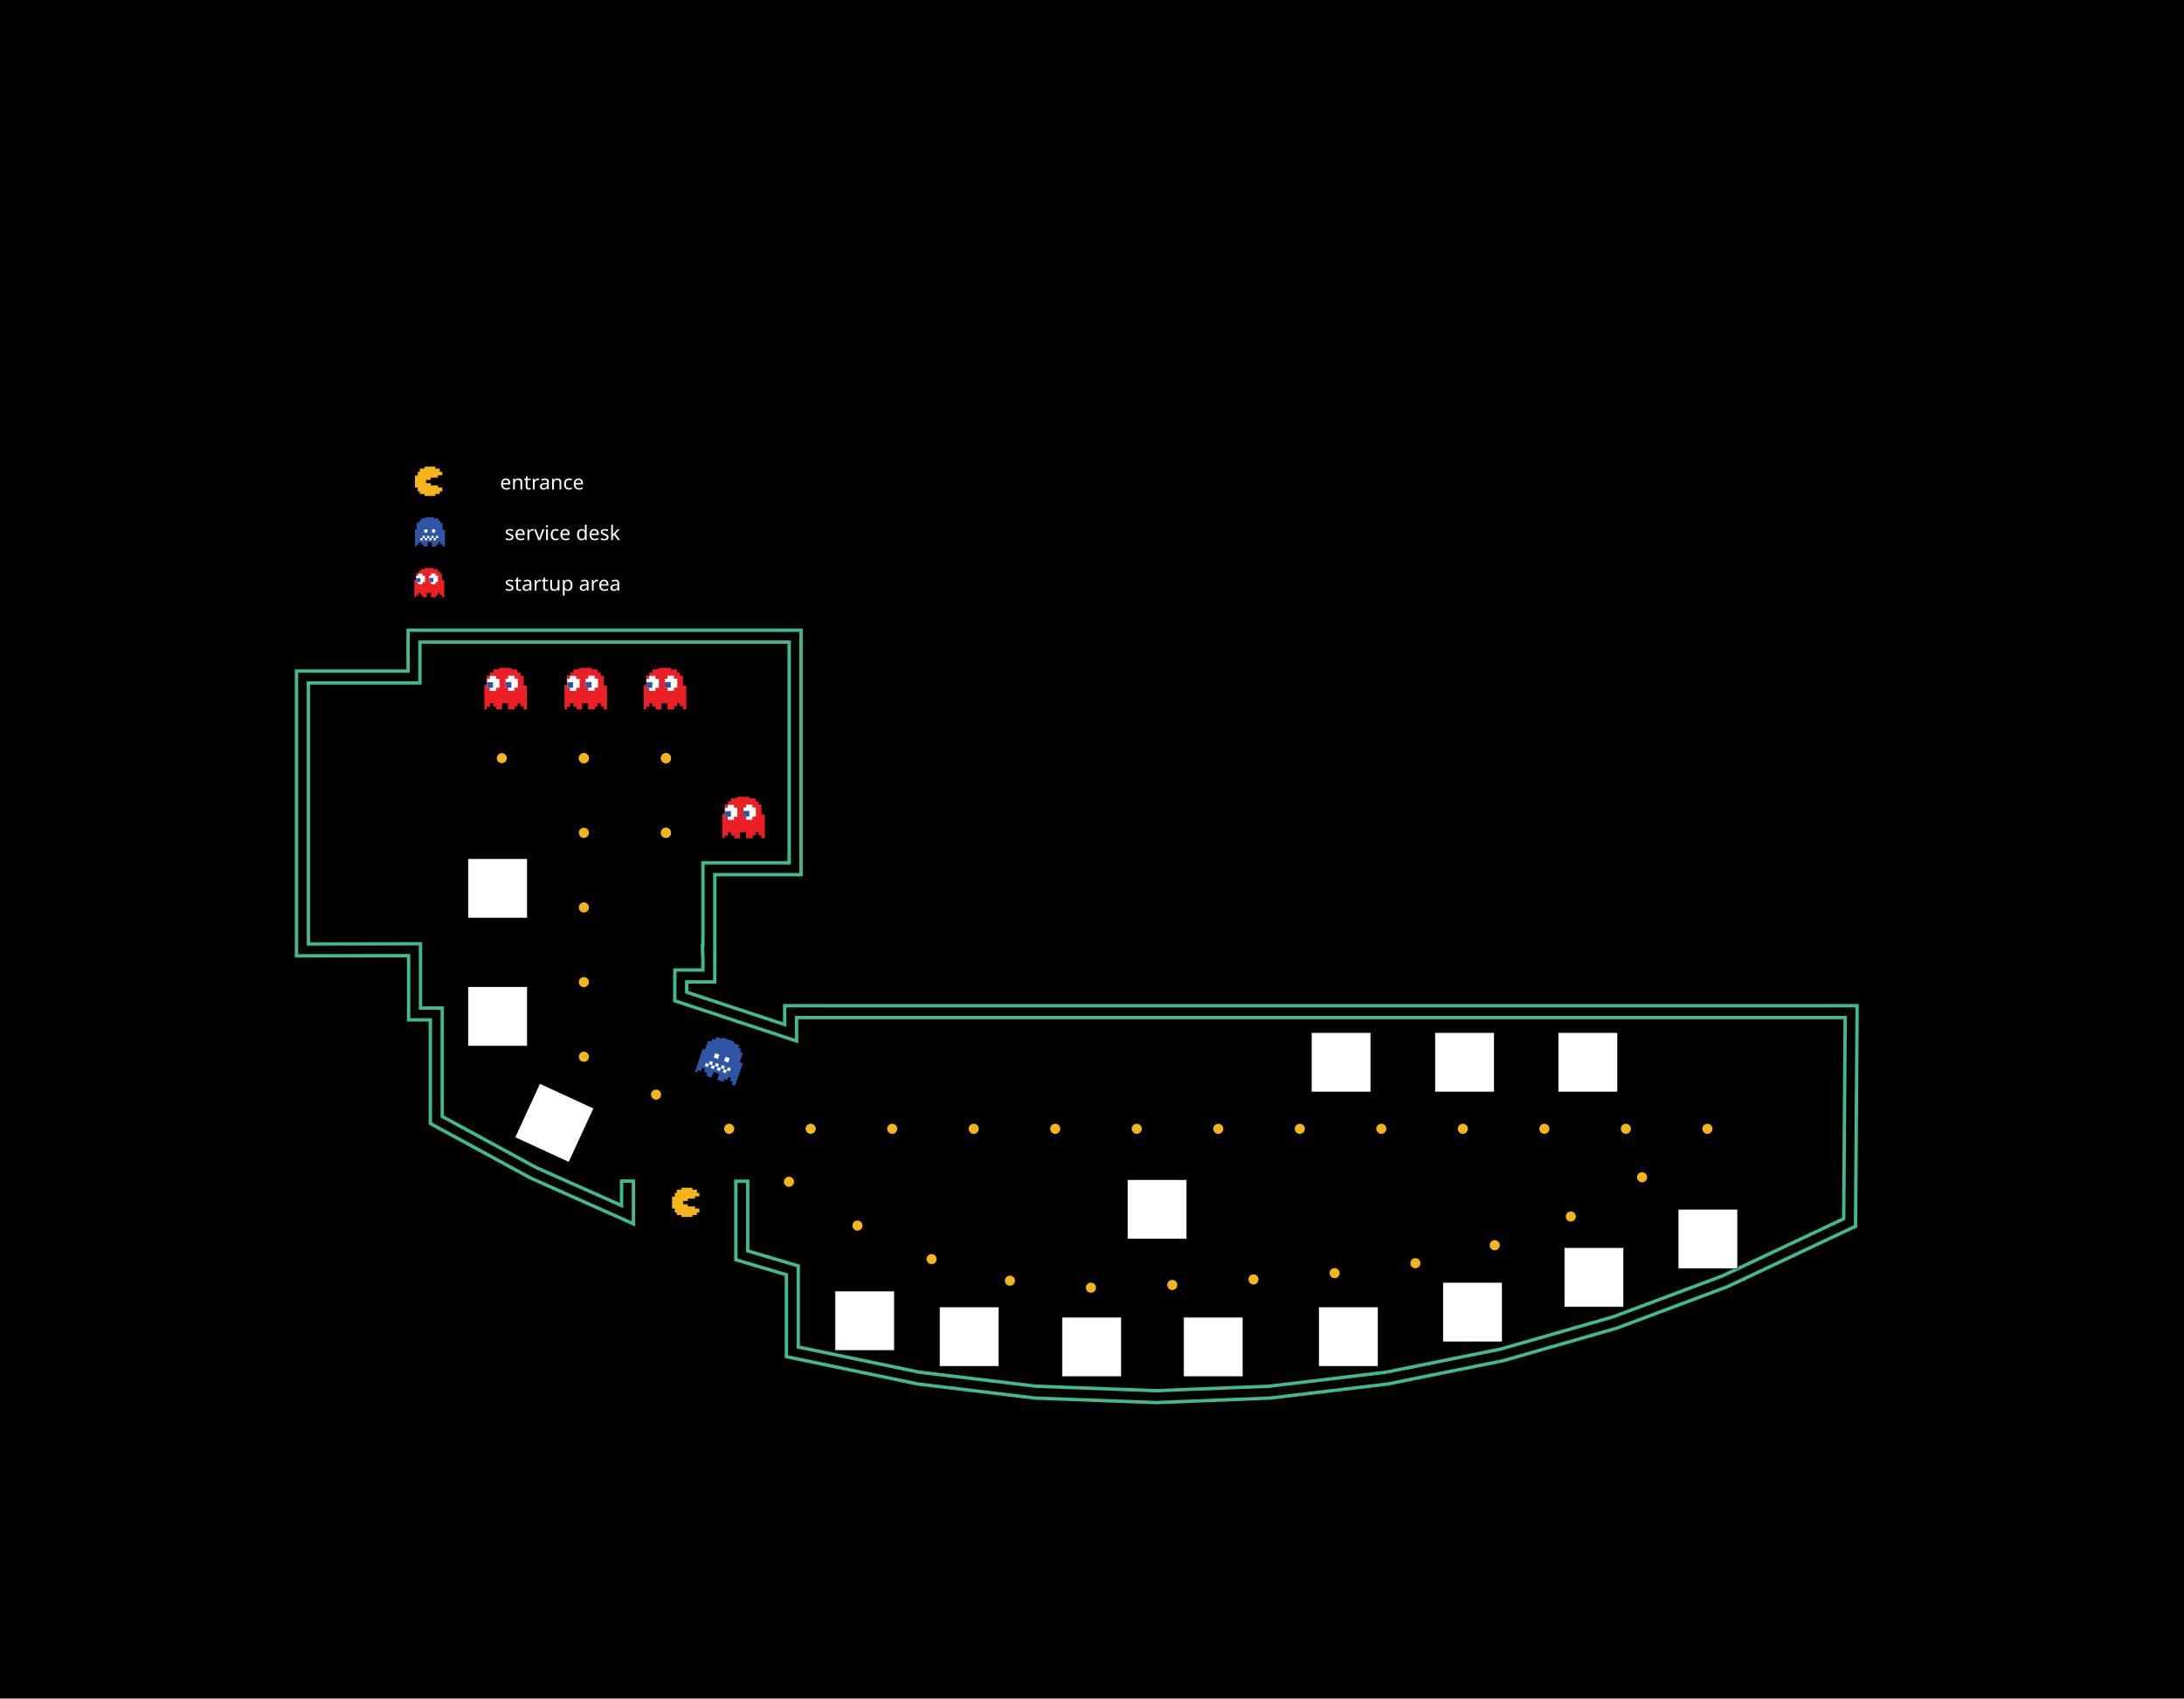
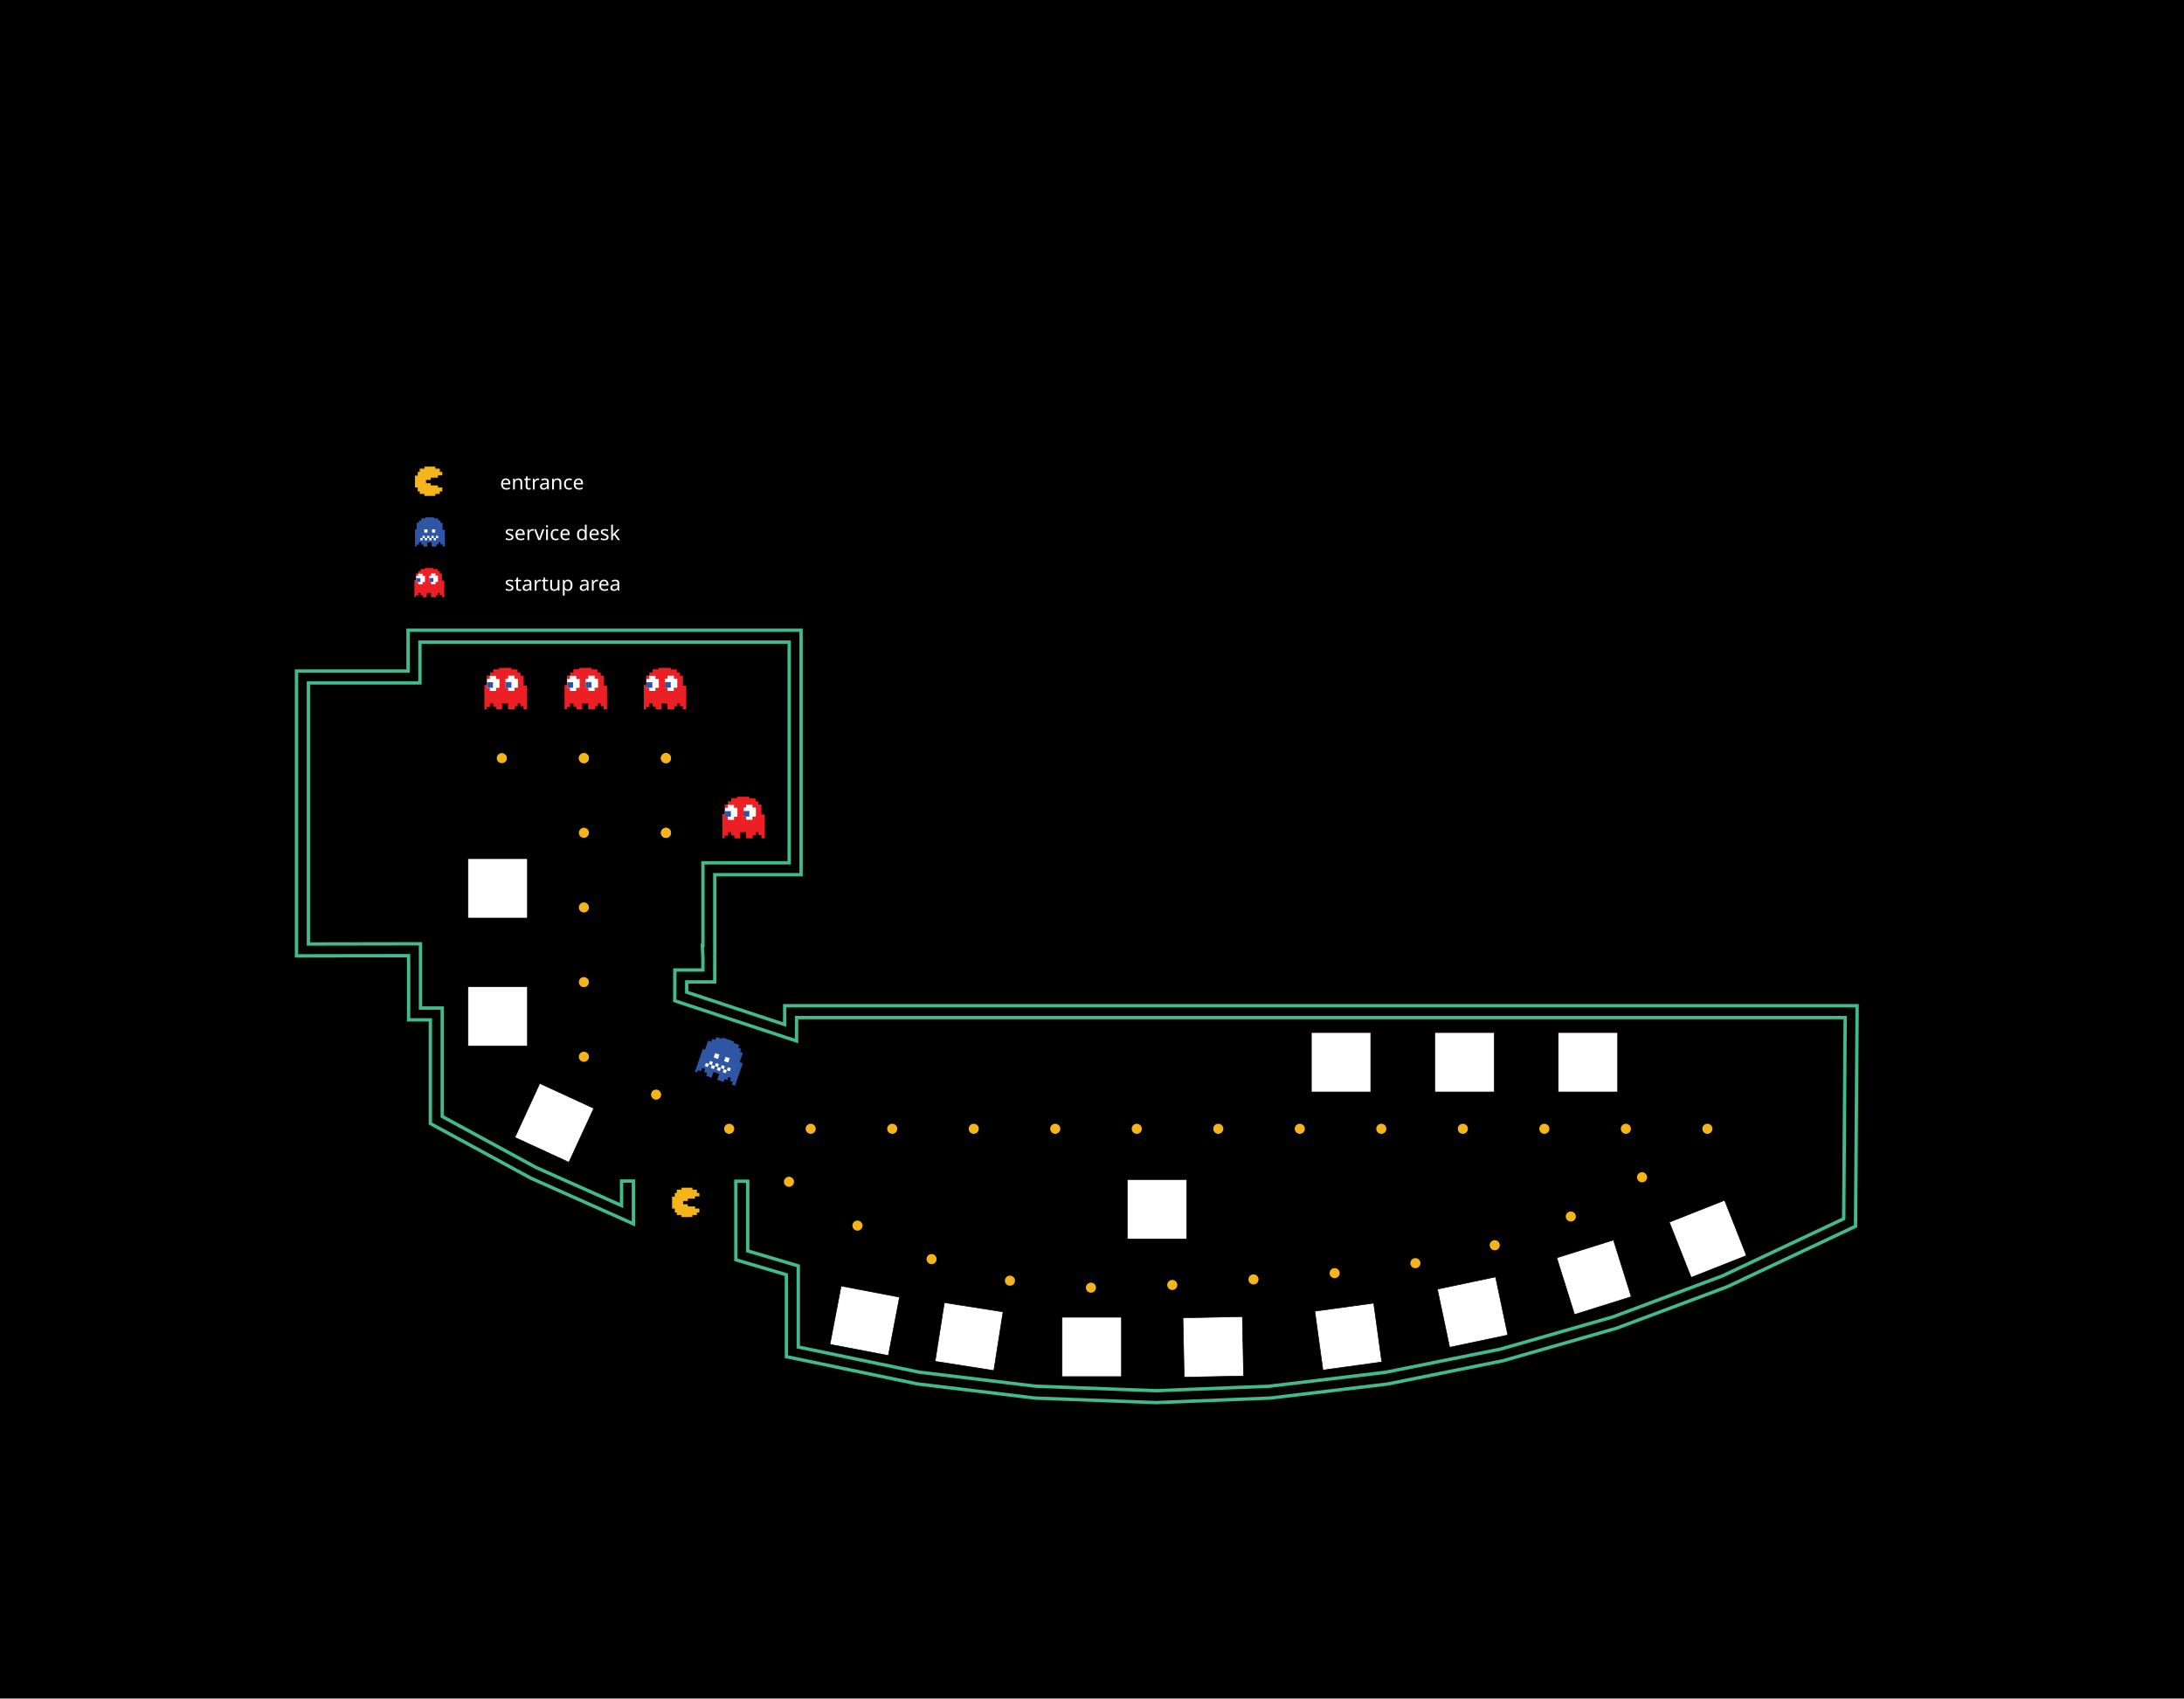
<svg xmlns="http://www.w3.org/2000/svg" version="1.1" id="KTH_Innovation" x="0px" y="0px" viewBox="0 0 1837.8 1429.26" style="enable-background: new 0 0 1837.8 1429.26" xml:space="preserve">
  <defs id="defs98" />
  <style type="text/css" id="style1">
    .st0 {
      fill: none;
      stroke: #42ba8d;
      stroke-width: 2.835;
      stroke-miterlimit: 10;
    }
    .st1 {
      fill: #f4b41a;
    }
    .st2 {
      fill: #ec2024;
    }
    .st3 {
      fill: #ffffff;
    }
    .st4 {
      fill: #2f55a5;
    }
    .st5 {
      fill: none;
    }
    .st6 {
      font-family: "PixelOperator8";
    }
    .st7 {
      font-size: 17.008px;
    }
    .st8 {
      fill: #b3e3d1;
    }
    .st9 {
      font-size: 25.512px;
    }
    .st10 {
      fill: none;
      stroke: #f4b41a;
      stroke-width: 8.504;
      stroke-linecap: round;
      stroke-miterlimit: 10;
    }
    .st11 {
      fill: none;
      stroke: #f4b41a;
      stroke-width: 8.504;
      stroke-linecap: round;
      stroke-miterlimit: 10;
      stroke-dasharray: 0, 68.492;
    }
    .st12 {
      fill: none;
      stroke: #f4b41a;
      stroke-width: 8.504;
      stroke-linecap: round;
      stroke-miterlimit: 10;
      stroke-dasharray: 0, 68.595;
    }
    .st13 {
      fill: none;
      stroke: #f4b41a;
      stroke-width: 8.504;
      stroke-linecap: round;
      stroke-miterlimit: 10;
      stroke-dasharray: 0, 62.829;
    }
    .st14 {
      font-family: "CrackMan-Regular";
    }
    .st15 {
      font-size: 99.213px;
    }
    .st16 {
      font-size: 28.346px;
    }
    .st17 {
      font-family: "Lato-Regular";
    }
  </style>
  <g id="BG">
    <rect y="0" width="1837.8" height="1429.39" id="rect1" />
  </g>
  <g id="Layout">
    <g id="g1">
      <path class="st0" d="M619.2,994.06c3.33,0.01,6.67,0.03,10,0.04v58.62l42.52,12.6v68.26l101.78,21.18l98.19,11.82l101.11,3.78    l95.27-3.78l97.89-11.73l96.83-19.52l94.38-27.06l92.36-34.59l101.91-48.04l1.25-169.27H670.31v19.71l-102.5-33.88l0.07-25.87    h23.6l0.03-8.78c0-0.45,0.01-0.9-0.02-1.37l-0.47-10.48h0.49v-69.6h72.58V540.38H353.37v34.34h-93.86v219.7l94.33-0.16v54.06h18.3    v91.26l79,42.94c5.33,2.38,55.33,24.66,71.89,32.04v-20.62c3.33,0,6.67,0.01,10,0.01c0,3.33,0,6.67,0,10v26.01l-8.77-3.91    c-0.44-0.2-77.55-34.57-77.55-34.57l-84.57-45.97V858.3h-18.3v-54.05l-94.33,0.16V564.7h93.86v-34.34h321.95c2.92,0,5.85,0,8.77,0    c0,68.57,0,137.15,0,205.72H601.5v69.6h-0.03c0.03,0.64,0.03,1.27,0.03,1.88l-0.05,18.75h-23.59l-0.02,8.65l40.14,13.27    c0,0,26.51,8.76,42.33,13.99v-15.87c42.35,0,84.7,0,127.04,0c0,0,387.67,0,775.35,0v8.77v-4.38v4.38l-1.3,176.87l-107.97,50.9    l-93.11,34.88l-95.14,27.28l-97.61,19.68l-98.68,11.82l-96.05,3.81l-101.91-3.81l-99.03-11.92l-110.16-22.92v-68.93    c-14.17-4.2-28.35-8.4-42.52-12.6C619.2,1038.15,619.2,1016.1,619.2,994.06z" id="path1" />
    </g>
  </g>
  <g id="Icons">
    <g id="g26">
      <g id="g2">
        <polygon class="st1" points="565.54,1017.05 567.84,1017.05 567.84,1020.39 569.51,1020.39 569.51,1022.48 573.48,1022.48      573.48,1024.15 582.67,1024.15 582.67,1022.48 586.43,1022.48 586.43,1020.39 588.52,1020.39 588.52,1017.05 584.92,1017.05      584.92,1015.25 578.8,1015.32 578.76,1013.44 574.87,1013.4 574.83,1010.73 578.76,1010.69 578.76,1008.76 584.84,1008.72      584.84,1006.84 588.54,1006.8 588.52,1003.89 586.43,1003.89 586.43,1001.18 582.67,1001.18 582.67,999.51 573.48,999.51      573.48,1001.18 569.51,1001.18 569.51,1003.89 567.84,1003.89 567.84,1007.03 565.54,1007.03    " id="polygon1" />
      </g>
      <g id="g5">
        <polygon class="st2" points="443.37,596.95 443.36,596.8 443.36,576.89 440.57,576.94 440.52,568.6 438.08,568.6 438.03,565.92      435.5,565.92 435.5,563.35 430.38,563.3 430.28,562.03 419.95,562.03 419.9,563.25 415.04,563.3 415.04,565.87 412.35,565.82      412.35,568.45 409.57,568.45 409.52,576.53 407.59,576.48 407.64,596.9 409.57,596.9 409.58,594.78 412.3,594.78 412.3,591.9      415.05,591.88 415.05,594.57 417.64,594.61 417.67,597 422.47,597.03 422.47,591.88 427.5,591.85 427.47,597 433.26,597.03      433.3,594.44 435.65,594.44 435.62,591.85 438.01,591.85 438.03,594.42 440.52,594.37 440.52,596.97    " id="polygon2" />
        <g id="g3">
          <polygon class="st3" points="435.8,571.12 432.92,571.12 432.92,568.64 427.65,568.64 427.65,571.12 425.37,571.12       425.37,578.72 427.65,578.72 427.65,581.4 432.92,581.4 432.92,578.72 435.8,578.72     " id="polygon3" />
        </g>
        <g id="g4">
          <polygon class="st3" points="420.3,571.3 417.42,571.3 417.42,568.84 412.16,568.84 412.16,571.3 409.87,571.3 409.87,578.82       412.16,578.82 412.16,581.47 417.42,581.47 417.42,578.82 420.3,578.82     " id="polygon4" />
        </g>
        <rect x="425.37" y="573.99" class="st4" width="4.97" height="4.72" id="rect4" />
        <rect x="409.87" y="574.13" class="st4" width="4.97" height="4.67" id="rect5" />
      </g>
      <g id="g16">
        <polygon class="st4" points="618.49,913.75 618.53,913.6 625.07,894.8 622.41,893.93 625.1,886.04 622.8,885.24 623.63,882.69      621.24,881.86 622.09,879.42 617.27,877.7 617.59,876.47 607.84,873.08 607.39,874.21 602.78,872.66 601.93,875.09      599.41,874.16 598.55,876.64 595.92,875.73 593.22,883.35 591.41,882.67 584.75,901.96 586.58,902.6 587.29,900.6 589.86,901.49      590.8,898.77 593.41,899.66 592.52,902.2 594.95,903.08 594.19,905.35 598.72,906.96 600.41,902.09 605.18,903.72 603.45,908.57      608.91,910.51 609.8,908.07 612.02,908.84 612.85,906.38 615.1,907.17 614.28,909.61 616.64,910.38 615.78,912.83    " id="polygon5" />
        <g id="g15">
          <rect x="601.09" y="886.89" transform="matrix(0.3284 -0.9445 0.9445 0.3284 -434.463 1166.431)" class="st3" width="3.85" height="3.69" id="rect6" />
          <rect x="609.8" y="889.92" transform="matrix(0.3284 -0.9445 0.9445 0.3284 -431.477 1176.694)" class="st3" width="3.85" height="3.69" id="rect7" />
          <rect x="593.53" y="894.93" transform="matrix(0.3284 -0.9445 0.9445 0.3284 -447.0484 1163.794)" class="st3" width="2.67" height="2.67" id="rect8" />
          <rect x="596.91" y="893.25" transform="matrix(0.3284 -0.9445 0.9445 0.3284 -443.1895 1165.852)" class="st3" width="2.67" height="2.67" id="rect9" />
          <rect x="598.56" y="896.65" transform="matrix(0.3284 -0.9445 0.9445 0.3284 -445.2909 1169.7)" class="st3" width="2.67" height="2.67" id="rect10" />
          <rect x="601.96" y="895" transform="matrix(0.3284 -0.9445 0.9445 0.3284 -441.4542 1171.804)" class="st3" width="2.67" height="2.67" id="rect11" />
          <rect x="603.59" y="898.36" transform="matrix(0.3284 -0.9445 0.9445 0.3284 -443.5349 1175.596)" class="st3" width="2.67" height="2.67" id="rect12" />
          <rect x="606.95" y="896.73" transform="matrix(0.3284 -0.9445 0.9445 0.3284 -439.7426 1177.677)" class="st3" width="2.67" height="2.67" id="rect13" />
          <rect x="608.6" y="900.14" transform="matrix(0.3284 -0.9445 0.9445 0.3284 -441.8433 1181.524)" class="st3" width="2.67" height="2.67" id="rect14" />
          <rect x="612" y="898.49" transform="matrix(0.3284 -0.9445 0.9445 0.3284 -438.0067 1183.628)" class="st3" width="2.67" height="2.67" id="rect15" />
        </g>
      </g>
      <g id="g19">
        <polygon class="st2" points="510.81,596.95 510.8,596.8 510.8,576.89 508,576.94 507.95,568.6 505.52,568.6 505.47,565.92      502.94,565.92 502.94,563.35 497.82,563.3 497.72,562.03 487.39,562.03 487.34,563.25 482.47,563.3 482.47,565.87 479.79,565.82      479.79,568.45 477.01,568.45 476.96,576.53 475.02,576.48 475.07,596.9 477.01,596.9 477.02,594.78 479.74,594.78 479.74,591.9      482.49,591.88 482.49,594.57 485.07,594.61 485.11,597 489.91,597.03 489.91,591.88 494.94,591.85 494.91,597 500.7,597.03      500.74,594.44 503.09,594.44 503.06,591.85 505.45,591.85 505.47,594.42 507.95,594.37 507.95,596.97    " id="polygon16" />
        <g id="g17">
          <polygon class="st3" points="503.24,571.12 500.36,571.12 500.36,568.64 495.09,568.64 495.09,571.12 492.81,571.12       492.81,578.72 495.09,578.72 495.09,581.4 500.36,581.4 500.36,578.72 503.24,578.72     " id="polygon17" />
        </g>
        <g id="g18">
          <polygon class="st3" points="487.74,571.3 484.86,571.3 484.86,568.84 479.59,568.84 479.59,571.3 477.31,571.3 477.31,578.82       479.59,578.82 479.59,581.47 484.86,581.47 484.86,578.82 487.74,578.82     " id="polygon18" />
        </g>
        <rect x="492.81" y="573.99" class="st4" width="4.97" height="4.72" id="rect18" />
        <rect x="477.31" y="574.13" class="st4" width="4.97" height="4.67" id="rect19" />
      </g>
      <g id="g22">
        <polygon class="st2" points="577.48,596.95 577.48,596.8 577.48,576.89 574.68,576.94 574.63,568.6 572.19,568.6 572.15,565.92      569.61,565.92 569.61,563.35 564.5,563.3 564.4,562.03 554.07,562.03 554.02,563.25 549.15,563.3 549.15,565.87 546.47,565.82      546.47,568.45 543.69,568.45 543.64,576.53 541.7,576.48 541.75,596.9 543.69,596.9 543.7,594.78 546.42,594.78 546.42,591.9      549.17,591.88 549.17,594.57 551.75,594.61 551.78,597 556.58,597.03 556.58,591.88 561.62,591.85 561.58,597 567.38,597.03      567.41,594.44 569.76,594.44 569.74,591.85 572.12,591.85 572.15,594.42 574.63,594.37 574.63,596.97    " id="polygon19" />
        <g id="g20">
          <polygon class="st3" points="569.91,571.12 567.03,571.12 567.03,568.64 561.76,568.64 561.76,571.12 559.48,571.12       559.48,578.72 561.76,578.72 561.76,581.4 567.03,581.4 567.03,578.72 569.91,578.72     " id="polygon20" />
        </g>
        <g id="g21">
          <polygon class="st3" points="554.41,571.3 551.53,571.3 551.53,568.84 546.27,568.84 546.27,571.3 543.98,571.3 543.98,578.82       546.27,578.82 546.27,581.47 551.53,581.47 551.53,578.82 554.41,578.82     " id="polygon21" />
        </g>
        <rect x="559.48" y="573.99" class="st4" width="4.97" height="4.72" id="rect21" />
        <rect x="543.98" y="574.13" class="st4" width="4.97" height="4.67" id="rect22" />
      </g>
      <g id="g25">
        <polygon class="st2" points="643.59,705.43 643.58,705.28 643.58,685.37 640.78,685.42 640.73,677.08 638.3,677.08      638.25,674.41 635.72,674.41 635.72,671.83 630.6,671.78 630.5,670.52 620.17,670.52 620.12,671.73 615.26,671.78 615.26,674.36      612.57,674.31 612.57,676.93 609.79,676.93 609.74,685.02 607.8,684.97 607.85,705.38 609.79,705.38 609.8,703.26 612.52,703.26      612.52,700.38 615.27,700.36 615.27,703.06 617.85,703.09 617.89,705.48 622.69,705.52 622.69,700.36 627.72,700.33      627.69,705.48 633.48,705.52 633.52,702.92 635.87,702.92 635.84,700.33 638.23,700.33 638.25,702.91 640.73,702.85      640.73,705.46    " id="polygon22" />
        <g id="g23">
          <polygon class="st3" points="636.02,679.6 633.14,679.6 633.14,677.12 627.87,677.12 627.87,679.6 625.59,679.6 625.59,687.2       627.87,687.2 627.87,689.89 633.14,689.89 633.14,687.2 636.02,687.2     " id="polygon23" />
        </g>
        <g id="g24">
          <polygon class="st3" points="620.52,679.78 617.64,679.78 617.64,677.32 612.37,677.32 612.37,679.78 610.09,679.78       610.09,687.3 612.37,687.3 612.37,689.95 617.64,689.95 617.64,687.3 620.52,687.3     " id="polygon24" />
        </g>
        <rect x="625.59" y="682.47" class="st4" width="4.97" height="4.72" id="rect24" />
        <rect x="610.09" y="682.61" class="st4" width="4.97" height="4.67" id="rect25" />
      </g>
    </g>
  </g>
  <g id="Legend">
    <g id="g42">
      <g id="g36">
        <polygon class="st4" points="374.41,459.94 374.41,459.83 374.41,445.81 372.44,445.85 372.4,439.98 370.69,439.98      370.65,438.09 368.87,438.09 368.87,436.28 365.27,436.24 365.2,435.35 357.92,435.35 357.89,436.21 354.46,436.24      354.46,438.06 352.57,438.02 352.57,439.87 350.61,439.87 350.58,445.57 349.21,445.53 349.25,459.9 350.61,459.9 350.62,458.41      352.54,458.41 352.54,456.38 354.47,456.37 354.47,458.27 356.29,458.29 356.31,459.97 359.69,460 359.69,456.37 363.24,456.35      363.21,459.97 367.29,460 367.32,458.17 368.97,458.17 368.96,456.35 370.63,456.35 370.65,458.16 372.4,458.12 372.4,459.96         " id="polygon26" />
        <g id="g35">
          <rect x="357.06" y="445.51" class="st3" width="2.6" height="2.71" id="rect26" />
          <rect x="363.56" y="445.51" class="st3" width="2.6" height="2.71" id="rect27" />
          <rect x="353.74" y="452.82" class="st3" width="1.88" height="1.88" id="rect28" />
          <rect x="355.6" y="450.92" class="st3" width="1.88" height="1.88" id="rect29" />
          <rect x="357.48" y="452.8" class="st3" width="1.88" height="1.88" id="rect30" />
          <rect x="359.37" y="450.92" class="st3" width="1.88" height="1.88" id="rect31" />
          <rect x="361.23" y="452.78" class="st3" width="1.88" height="1.88" id="rect32" />
          <rect x="363.09" y="450.92" class="st3" width="1.88" height="1.88" id="rect33" />
          <rect x="364.97" y="452.8" class="st3" width="1.88" height="1.88" id="rect34" />
          <rect x="366.85" y="450.92" class="st3" width="1.88" height="1.88" id="rect35" />
        </g>
      </g>
      <g id="g37">
        <polygon class="st1" points="349.21,410.25 351.51,410.25 351.51,413.59 353.18,413.59 353.18,415.68 357.15,415.68      357.15,417.35 366.34,417.35 366.34,415.68 370.1,415.68 370.1,413.59 372.19,413.59 372.19,410.25 368.59,410.25 368.59,408.45      362.47,408.52 362.43,406.64 358.54,406.6 358.5,403.93 362.43,403.89 362.43,401.96 368.51,401.92 368.51,400.04 372.21,400      372.19,397.09 370.1,397.09 370.1,394.38 366.34,394.38 366.34,392.71 357.15,392.71 357.15,394.38 353.18,394.38 353.18,397.09      351.51,397.09 351.51,400.23 349.21,400.23    " id="polygon36" />
      </g>
      <rect x="380.91" y="397.01" class="st5" width="123.98" height="16.24" id="rect37" />
      <text transform="matrix(1 0 0 1 380.9099 411.8901)" class="st3 st6 st7" id="text37">
        entrance
      </text>
      <rect x="384.89" y="439.62" class="st5" width="171.58" height="16.24" id="rect38" />
      <text transform="matrix(1 0 0 1 384.8926 454.4978)" class="st3 st6 st7" id="text38">
        service desk
      </text>
      <g id="g41">
        <polygon class="st2" points="373.85,502.59 373.84,502.48 373.84,488.46 371.87,488.5 371.84,482.63 370.12,482.63      370.09,480.74 368.3,480.74 368.3,478.93 364.7,478.89 364.63,478 357.36,478 357.32,478.86 353.89,478.89 353.89,480.7      352.01,480.67 352.01,482.52 350.05,482.52 350.01,488.21 348.65,488.18 348.68,502.55 350.05,502.55 350.06,501.06      351.97,501.06 351.97,499.03 353.91,499.02 353.91,500.91 355.72,500.94 355.75,502.62 359.13,502.65 359.13,499.02      362.67,498.99 362.65,502.62 366.73,502.65 366.75,500.82 368.41,500.82 368.39,498.99 370.07,498.99 370.09,500.81      371.84,500.77 371.84,502.6    " id="polygon38" />
        <g id="g39">
          <polygon class="st3" points="368.51,484.4 366.48,484.4 366.48,482.65 362.78,482.65 362.78,484.4 361.17,484.4 361.17,489.75       362.78,489.75 362.78,491.64 366.48,491.64 366.48,489.75 368.51,489.75     " id="polygon39" />
        </g>
        <g id="g40">
          <polygon class="st3" points="357.6,484.52 355.57,484.52 355.57,482.79 351.87,482.79 351.87,484.52 350.26,484.52       350.26,489.82 351.87,489.82 351.87,491.69 355.57,491.69 355.57,489.82 357.6,489.82     " id="polygon40" />
        </g>
        <rect x="361.17" y="486.42" class="st4" width="3.5" height="3.32" id="rect40" />
        <rect x="350.26" y="486.52" class="st4" width="3.5" height="3.29" id="rect41" />
      </g>
      <rect x="384.89" y="482.22" class="st5" width="171.58" height="16.24" id="rect42" />
      <text transform="matrix(1 0 0 1 384.8926 497.1055)" class="st3 st6 st7" id="text42">
        startup area
      </text>
    </g>
  </g>
  <g id="Companies">
    <g id="g57">
-       <rect x="702.665" y="1086.495" width="50" height="50" id="booth97" data-booth="97" fill="#ffffff" stroke="#000000" stroke-width="0.5" cursor="pointer" />
-       <rect x="790.475" y="1099.825" width="50" height="50" id="booth98" data-booth="98" fill="#ffffff" stroke="#000000" stroke-width="0.5" cursor="pointer" />
+       <rect x="702.665" y="1086.495" width="50" height="50" id="booth97" data-booth="97" fill="#ffffff" stroke="#000000" stroke-width="0.5" cursor="pointer" transform="rotate(10.81265,727.665,1111.495)" />
+       <rect x="790.475" y="1099.825" width="50" height="50" id="booth98" data-booth="98" fill="#ffffff" stroke="#000000" stroke-width="0.5" cursor="pointer" transform="rotate(8.922223,815.475,1124.825)" />
      <rect x="948.6" y="992.655" width="50" height="50" id="booth108" data-booth="108" fill="#ffffff" stroke="#000000" stroke-width="0.5" cursor="pointer" />
      <rect x="893.695" y="1108.515" width="50" height="50" id="booth99" data-booth="99" fill="#ffffff" stroke="#000000" stroke-width="0.5" cursor="pointer" />
-       <rect x="1109.58" y="1099.825" width="50" height="50" id="booth101" data-booth="101" fill="#ffffff" stroke="#000000" stroke-width="0.5" cursor="pointer" />
-       <rect x="1214.17" y="1079.205" width="50" height="50" id="booth102" data-booth="102" fill="#ffffff" stroke="#000000" stroke-width="0.5" cursor="pointer" />
-       <rect x="1316.33" y="1049.895" width="50" height="50" id="booth103" data-booth="103" fill="#ffffff" stroke="#000000" stroke-width="0.5" cursor="pointer" />
-       <rect x="1412.15" y="1017.585" width="50" height="50" id="booth104" data-booth="104" fill="#ffffff" stroke="#000000" stroke-width="0.5" cursor="pointer" />
+       <rect x="1109.58" y="1099.825" width="50" height="50" id="booth101" data-booth="101" fill="#ffffff" stroke="#000000" stroke-width="0.5" cursor="pointer" transform="rotate(-7.830254,1134.58,1124.825)" />
+       <rect x="1214.17" y="1079.205" width="50" height="50" id="booth102" data-booth="102" fill="#ffffff" stroke="#000000" stroke-width="0.5" cursor="pointer" transform="rotate(-11.88266,1239.17,1104.205)" />
+       <rect x="1316.33" y="1049.895" width="50" height="50" id="booth103" data-booth="103" fill="#ffffff" stroke="#000000" stroke-width="0.5" cursor="pointer" transform="rotate(-17.40695,1341.33,1074.895)" />
+       <rect x="1412.15" y="1017.585" width="50" height="50" id="booth104" data-booth="104" fill="#ffffff" stroke="#000000" stroke-width="0.5" cursor="pointer" transform="rotate(-21.55572,1437.15,1042.585)" />
      <rect x="1103.48" y="868.945" width="50" height="50" id="booth107" data-booth="107" fill="#ffffff" stroke="#000000" stroke-width="0.5" cursor="pointer" />
      <rect x="1207.36" y="868.945" width="50" height="50" id="booth106" data-booth="106" fill="#ffffff" stroke="#000000" stroke-width="0.5" cursor="pointer" />
      <rect x="1311.23" y="868.945" width="50" height="50" id="booth105" data-booth="105" fill="#ffffff" stroke="#000000" stroke-width="0.5" cursor="pointer" />
-       <rect x="441.485" y="919.95" transform="matrix(0.4185 -0.9082 0.9082 0.4185 -586.9625 973.1486)" width="50" height="50" id="booth109" data-booth="109" fill="#ffffff" stroke="#000000" stroke-width="0.5" cursor="pointer" />
+       <rect x="441.485" y="919.95" transform="matrix(0.9082,0.4185,-0.4185,0.9082,438.265,-108.4791)" width="50" height="50" id="booth109" data-booth="109" fill="#ffffff" stroke="#000000" stroke-width="0.5" cursor="pointer" />
      <rect x="393.83" y="830.375" width="50" height="50" id="booth110" data-booth="110" fill="#ffffff" stroke="#000000" stroke-width="0.5" cursor="pointer" />
      <rect x="393.83" y="722.615" width="50" height="50" id="booth111" data-booth="111" fill="#ffffff" stroke="#000000" stroke-width="0.5" cursor="pointer" />
-       <rect x="995.96" y="1108.515" width="50" height="50" id="booth100" data-booth="100" fill="#ffffff" stroke="#000000" stroke-width="0.5" cursor="pointer" />
+       <rect x="995.96" y="1108.515" width="50" height="50" id="booth100" data-booth="100" fill="#ffffff" stroke="#000000" stroke-width="0.5" cursor="pointer" transform="rotate(-1.175102,1020.96,1133.515)" />
    </g>
  </g>
  <g id="Path">
    <g id="g61">
      <g id="g60">
        <line class="st10" x1="663.9" y1="994.53" x2="663.9" y2="994.53" id="line57" />
        <path class="st11" d="M721.54,1031.43c24.8,13.49,54.13,26.56,87.81,36.65c74.63,22.36,133.92,16.42,249.83,8.32     c107.29-7.5,192.65-14.36,287.18-64.87c25.12-13.42,46.35-27.5,63.57-40.28" id="path57" />
        <line class="st10" x1="1436.74" y1="949.95" x2="1436.74" y2="949.95" id="line58" />
        <path class="st12" d="M1368.14,949.95c-253.71,0-507.43,0-761.14,0c-28.43-14.9-56.86-29.8-85.29-44.7" id="path58" />
        <line class="st10" x1="491.33" y1="889.33" x2="491.33" y2="889.33" id="line59" />
        <polyline class="st13" points="491.33,826.5 491.33,739.9 491.33,669.43    " id="polyline59" />
        <line class="st10" x1="491.33" y1="638.02" x2="491.33" y2="638.02" id="line60" />
      </g>
    </g>
    <g id="g63">
      <g id="g62">
        <line class="st10" x1="560.4" y1="700.85" x2="560.4" y2="700.85" id="line61" />
        <line class="st10" x1="560.39" y1="700.85" x2="560.39" y2="700.85" id="line62" />
      </g>
    </g>
    <g id="g65">
      <g id="g64">
        <line class="st10" x1="560.39" y1="638.02" x2="560.39" y2="638.02" id="line63" />
        <line class="st10" x1="560.38" y1="638.02" x2="560.38" y2="638.02" id="line64" />
      </g>
    </g>
    <g id="g67">
      <g id="g66">
        <line class="st10" x1="491.33" y1="638.02" x2="491.33" y2="638.02" id="line65" />
        <line class="st10" x1="422.27" y1="638.02" x2="422.27" y2="638.02" id="line66" />
      </g>
    </g>
  </g>
</svg>
